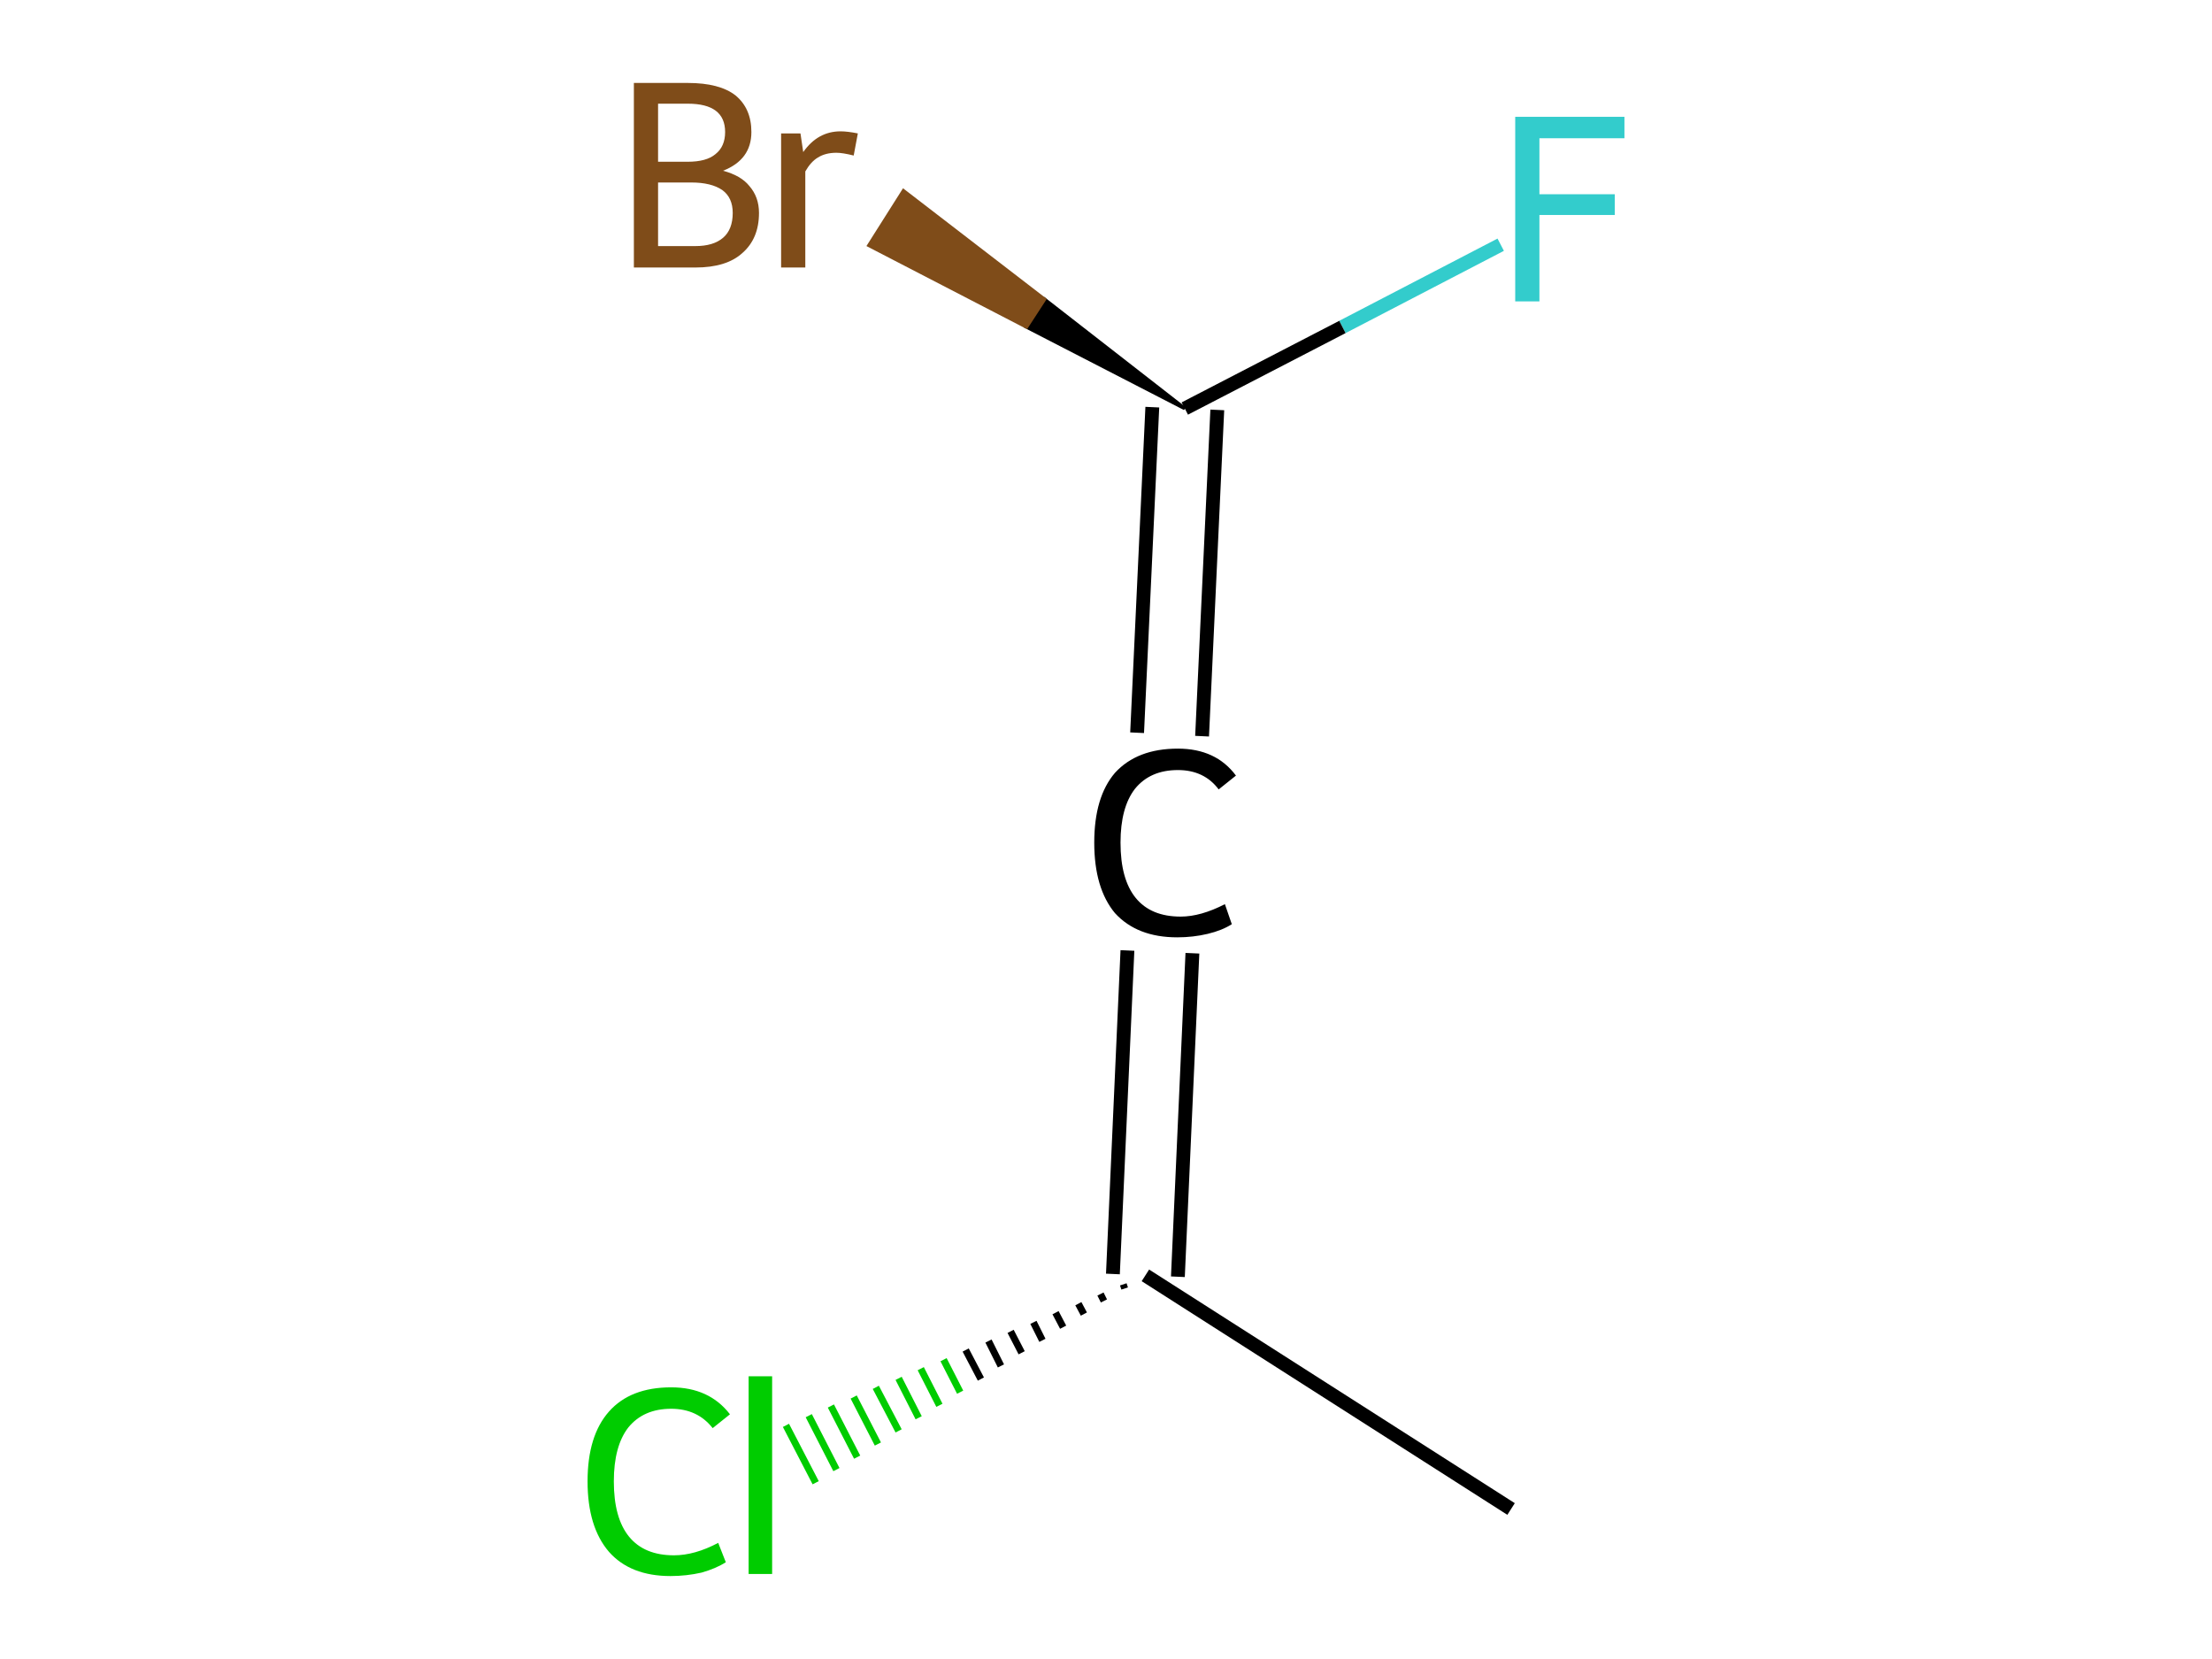
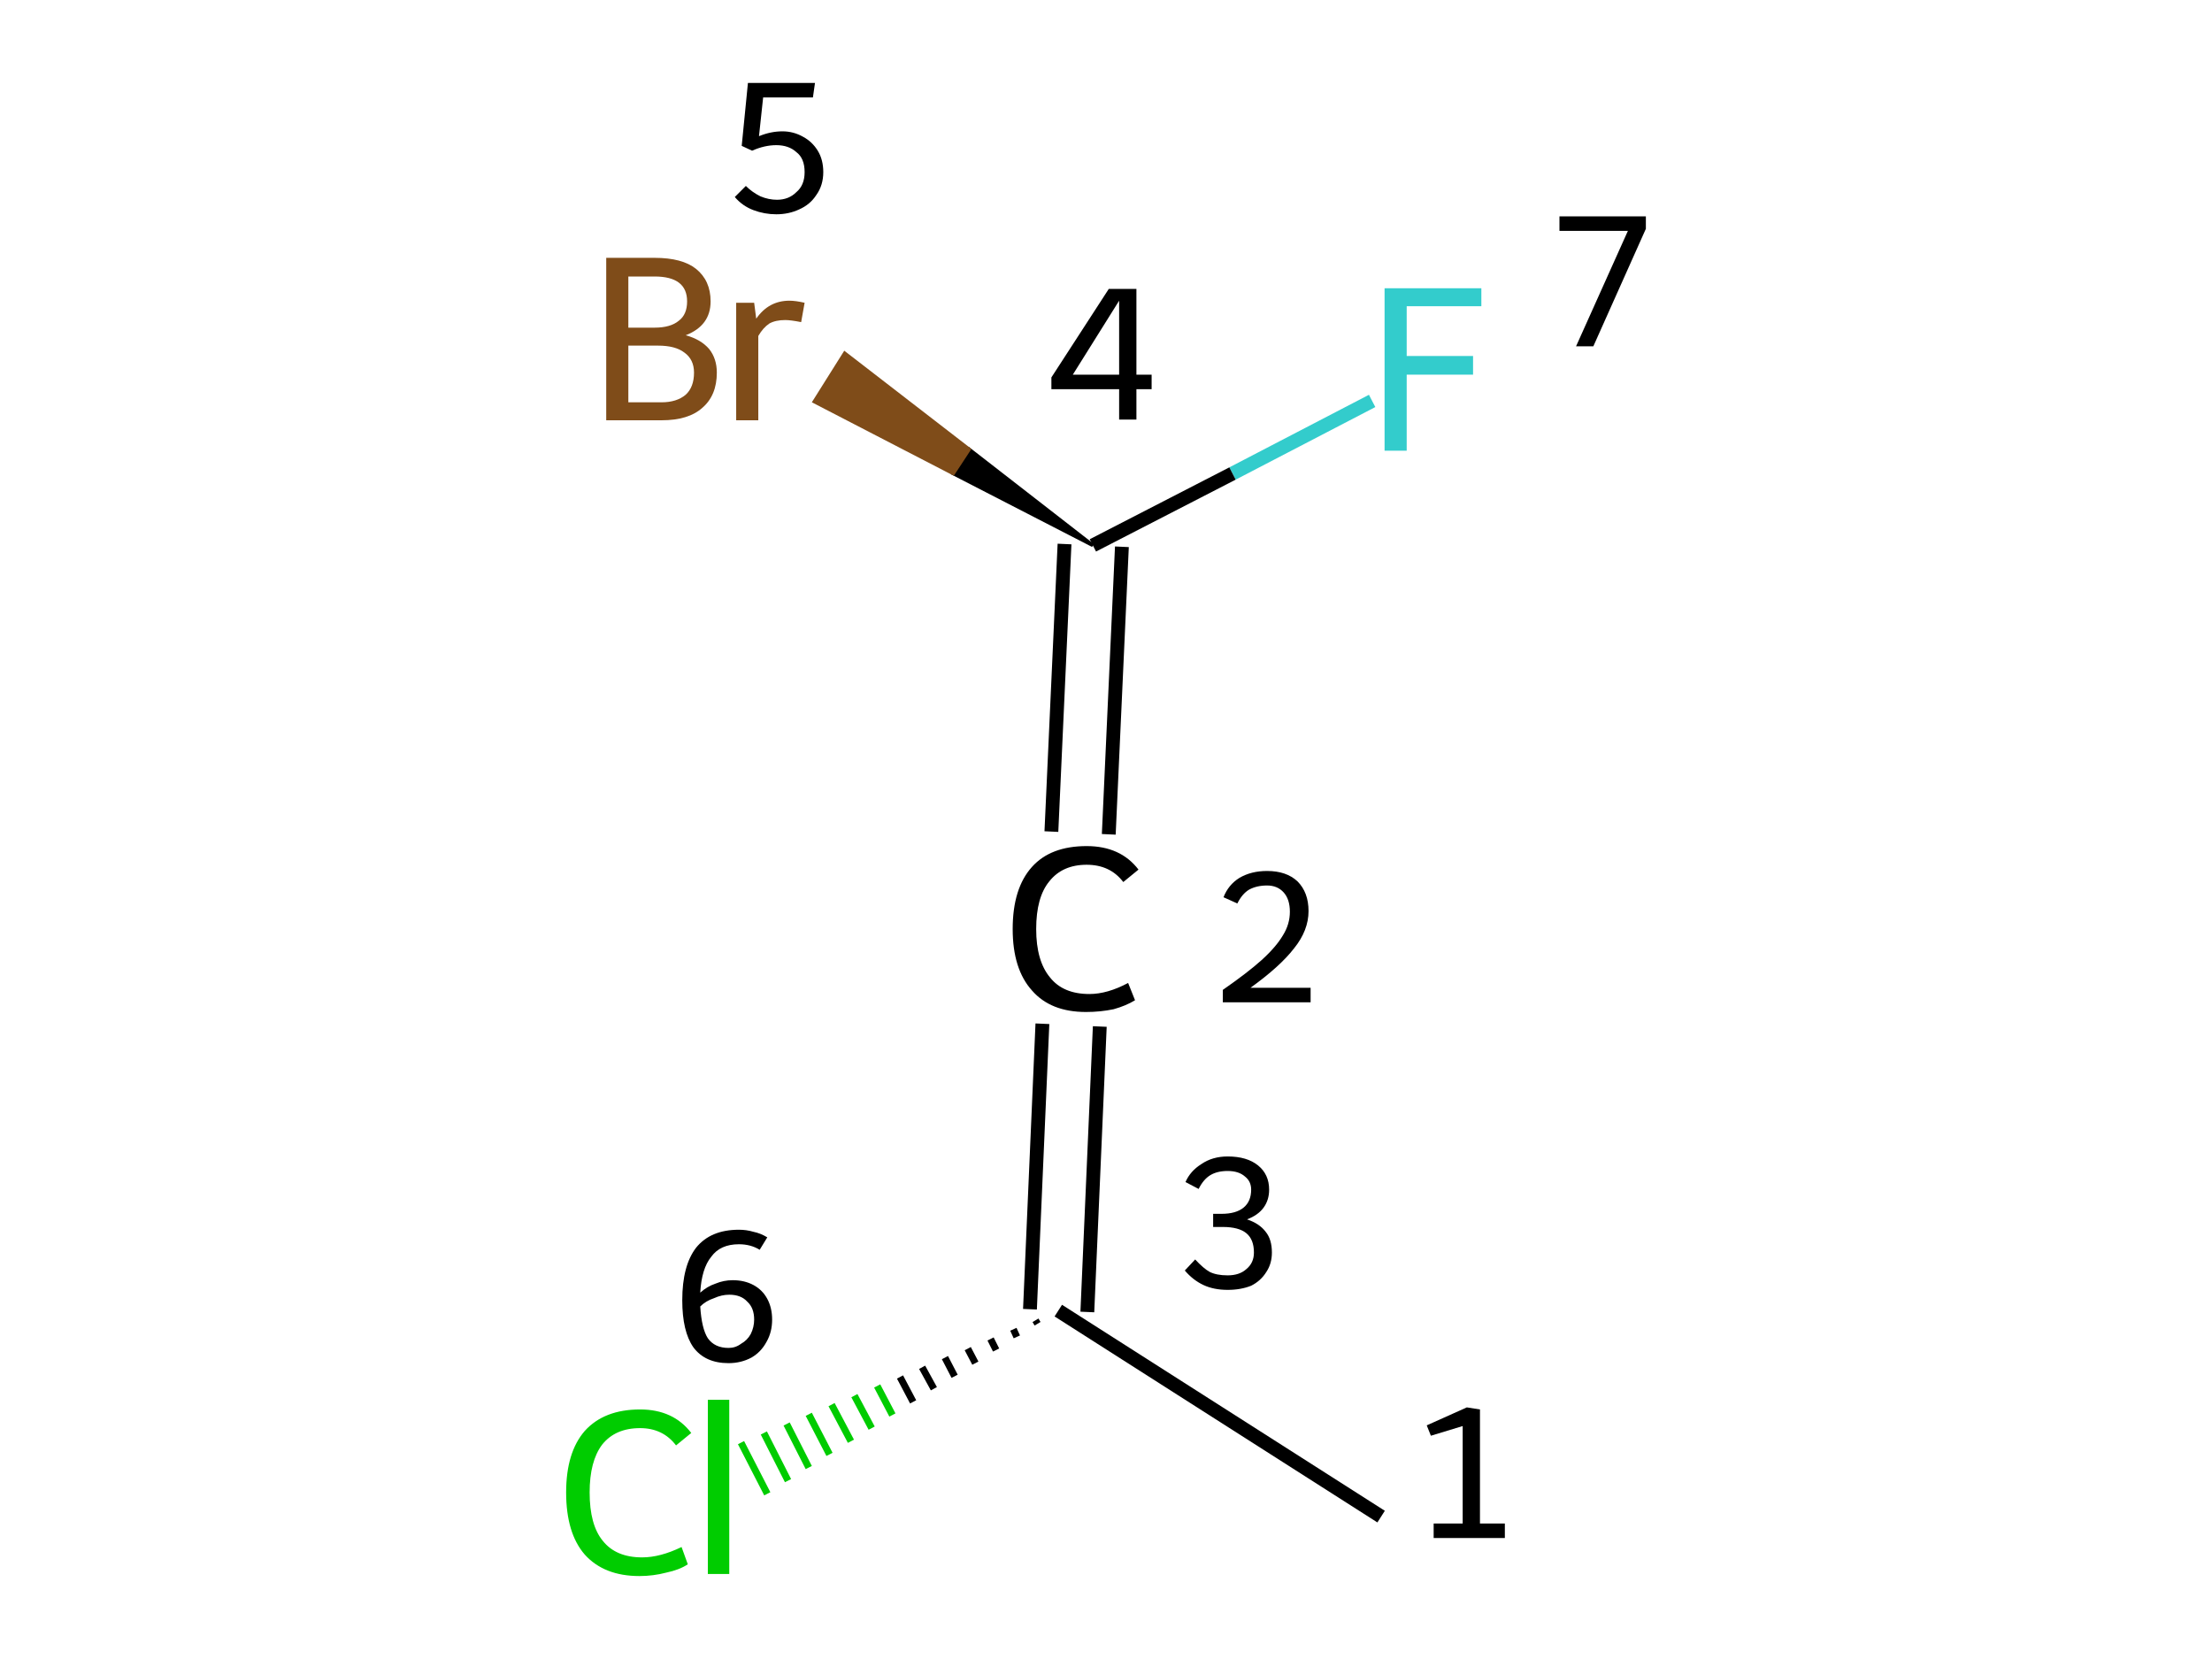
<svg xmlns="http://www.w3.org/2000/svg" version="1.1" baseProfile="full" xml:space="preserve" width="320px" height="240px" viewBox="0 0 320 240">
-   <path class="bond-0 atom-0 atom-1" d="M 217.1,35.4 L 194.2,47.3" style="fill:none;fill-rule:evenodd;stroke:#33CCCC;stroke-width:2.0px;stroke-linecap:butt;stroke-linejoin:miter;stroke-opacity:1" />
-   <path class="bond-0 atom-0 atom-1" d="M 194.2,47.3 L 171.4,59.1" style="fill:none;fill-rule:evenodd;stroke:#000000;stroke-width:2.0px;stroke-linecap:butt;stroke-linejoin:miter;stroke-opacity:1" />
-   <path class="bond-1 atom-1 atom-2" d="M 171.4,59.1 L 148.5,47.3 L 151.1,43.3 Z" style="fill:#000000;fill-rule:evenodd;fill-opacity:1;stroke:#000000;stroke-width:0.5px;stroke-linecap:butt;stroke-linejoin:miter;stroke-miterlimit:10;stroke-opacity:1;" />
-   <path class="bond-1 atom-1 atom-2" d="M 130.7,27.6 L 125.7,35.5 L 148.5,47.3 L 151.1,43.3 Z" style="fill:#7F4C19;fill-rule:evenodd;fill-opacity:1;stroke:#7F4C19;stroke-width:0.5px;stroke-linecap:butt;stroke-linejoin:miter;stroke-miterlimit:10;stroke-opacity:1;" />
-   <path class="bond-2 atom-1 atom-3" d="M 176.1,59.3 L 173.9,106.5" style="fill:none;fill-rule:evenodd;stroke:#000000;stroke-width:2.0px;stroke-linecap:butt;stroke-linejoin:miter;stroke-opacity:1" />
-   <path class="bond-2 atom-1 atom-3" d="M 166.7,58.9 L 164.5,106.0" style="fill:none;fill-rule:evenodd;stroke:#000000;stroke-width:2.0px;stroke-linecap:butt;stroke-linejoin:miter;stroke-opacity:1" />
-   <path class="bond-3 atom-3 atom-4" d="M 172.5,137.9 L 170.4,184.7" style="fill:none;fill-rule:evenodd;stroke:#000000;stroke-width:2.0px;stroke-linecap:butt;stroke-linejoin:miter;stroke-opacity:1" />
-   <path class="bond-3 atom-3 atom-4" d="M 163.1,137.5 L 161.0,184.3" style="fill:none;fill-rule:evenodd;stroke:#000000;stroke-width:2.0px;stroke-linecap:butt;stroke-linejoin:miter;stroke-opacity:1" />
-   <path class="bond-4 atom-4 atom-5" d="M 165.7,184.5 L 218.6,218.3" style="fill:none;fill-rule:evenodd;stroke:#000000;stroke-width:2.0px;stroke-linecap:butt;stroke-linejoin:miter;stroke-opacity:1" />
-   <path class="bond-5 atom-4 atom-6" d="M 162.7,186.4 L 162.5,185.8" style="fill:none;fill-rule:evenodd;stroke:#000000;stroke-width:1.0px;stroke-linecap:butt;stroke-linejoin:miter;stroke-opacity:1" />
-   <path class="bond-5 atom-4 atom-6" d="M 159.7,188.2 L 159.2,187.2" style="fill:none;fill-rule:evenodd;stroke:#000000;stroke-width:1.0px;stroke-linecap:butt;stroke-linejoin:miter;stroke-opacity:1" />
-   <path class="bond-5 atom-4 atom-6" d="M 156.8,190.1 L 156.0,188.6" style="fill:none;fill-rule:evenodd;stroke:#000000;stroke-width:1.0px;stroke-linecap:butt;stroke-linejoin:miter;stroke-opacity:1" />
-   <path class="bond-5 atom-4 atom-6" d="M 153.8,192.0 L 152.7,189.9" style="fill:none;fill-rule:evenodd;stroke:#000000;stroke-width:1.0px;stroke-linecap:butt;stroke-linejoin:miter;stroke-opacity:1" />
-   <path class="bond-5 atom-4 atom-6" d="M 150.8,193.9 L 149.5,191.3" style="fill:none;fill-rule:evenodd;stroke:#000000;stroke-width:1.0px;stroke-linecap:butt;stroke-linejoin:miter;stroke-opacity:1" />
-   <path class="bond-5 atom-4 atom-6" d="M 147.8,195.7 L 146.2,192.6" style="fill:none;fill-rule:evenodd;stroke:#000000;stroke-width:1.0px;stroke-linecap:butt;stroke-linejoin:miter;stroke-opacity:1" />
-   <path class="bond-5 atom-4 atom-6" d="M 144.8,197.6 L 143.0,194.0" style="fill:none;fill-rule:evenodd;stroke:#000000;stroke-width:1.0px;stroke-linecap:butt;stroke-linejoin:miter;stroke-opacity:1" />
-   <path class="bond-5 atom-4 atom-6" d="M 141.9,199.5 L 139.7,195.3" style="fill:none;fill-rule:evenodd;stroke:#000000;stroke-width:1.0px;stroke-linecap:butt;stroke-linejoin:miter;stroke-opacity:1" />
-   <path class="bond-5 atom-4 atom-6" d="M 138.9,201.4 L 136.5,196.7" style="fill:none;fill-rule:evenodd;stroke:#00CC00;stroke-width:1.0px;stroke-linecap:butt;stroke-linejoin:miter;stroke-opacity:1" />
-   <path class="bond-5 atom-4 atom-6" d="M 135.9,203.3 L 133.2,198.0" style="fill:none;fill-rule:evenodd;stroke:#00CC00;stroke-width:1.0px;stroke-linecap:butt;stroke-linejoin:miter;stroke-opacity:1" />
-   <path class="bond-5 atom-4 atom-6" d="M 132.9,205.1 L 130.0,199.4" style="fill:none;fill-rule:evenodd;stroke:#00CC00;stroke-width:1.0px;stroke-linecap:butt;stroke-linejoin:miter;stroke-opacity:1" />
-   <path class="bond-5 atom-4 atom-6" d="M 130.0,207.0 L 126.7,200.7" style="fill:none;fill-rule:evenodd;stroke:#00CC00;stroke-width:1.0px;stroke-linecap:butt;stroke-linejoin:miter;stroke-opacity:1" />
-   <path class="bond-5 atom-4 atom-6" d="M 127.0,208.9 L 123.5,202.1" style="fill:none;fill-rule:evenodd;stroke:#00CC00;stroke-width:1.0px;stroke-linecap:butt;stroke-linejoin:miter;stroke-opacity:1" />
-   <path class="bond-5 atom-4 atom-6" d="M 124.0,210.8 L 120.2,203.4" style="fill:none;fill-rule:evenodd;stroke:#00CC00;stroke-width:1.0px;stroke-linecap:butt;stroke-linejoin:miter;stroke-opacity:1" />
-   <path class="bond-5 atom-4 atom-6" d="M 121.0,212.6 L 117.0,204.8" style="fill:none;fill-rule:evenodd;stroke:#00CC00;stroke-width:1.0px;stroke-linecap:butt;stroke-linejoin:miter;stroke-opacity:1" />
-   <path class="bond-5 atom-4 atom-6" d="M 118.0,214.5 L 113.7,206.2" style="fill:none;fill-rule:evenodd;stroke:#00CC00;stroke-width:1.0px;stroke-linecap:butt;stroke-linejoin:miter;stroke-opacity:1" />
-   <path class="atom-0" d="M 219.2 16.9 L 235.0 16.9 L 235.0 20.0 L 222.7 20.0 L 222.7 28.1 L 233.6 28.1 L 233.6 31.1 L 222.7 31.1 L 222.7 43.6 L 219.2 43.6 L 219.2 16.9 " fill="#33CCCC" />
-   <path class="atom-2" d="M 104.6 24.7 Q 107.2 25.4, 108.4 26.9 Q 109.8 28.5, 109.8 30.8 Q 109.8 34.5, 107.4 36.6 Q 105.1 38.7, 100.6 38.7 L 91.7 38.7 L 91.7 12.0 L 99.5 12.0 Q 104.1 12.0, 106.4 13.8 Q 108.7 15.7, 108.7 19.1 Q 108.7 23.1, 104.6 24.7 M 95.2 15.0 L 95.2 23.4 L 99.5 23.4 Q 102.2 23.4, 103.5 22.3 Q 104.9 21.2, 104.9 19.1 Q 104.9 15.0, 99.5 15.0 L 95.2 15.0 M 100.6 35.6 Q 103.2 35.6, 104.6 34.4 Q 106.0 33.2, 106.0 30.8 Q 106.0 28.6, 104.5 27.5 Q 102.9 26.4, 100.0 26.4 L 95.2 26.4 L 95.2 35.6 L 100.6 35.6 " fill="#7F4C19" />
-   <path class="atom-2" d="M 115.8 19.3 L 116.2 22.0 Q 118.3 19.0, 121.6 19.0 Q 122.6 19.0, 124.1 19.3 L 123.5 22.5 Q 121.9 22.1, 121.0 22.1 Q 119.4 22.1, 118.3 22.8 Q 117.3 23.4, 116.5 24.8 L 116.5 38.7 L 113.0 38.7 L 113.0 19.3 L 115.8 19.3 " fill="#7F4C19" />
-   <path class="atom-3" d="M 158.3 121.9 Q 158.3 115.3, 161.3 111.8 Q 164.5 108.3, 170.4 108.3 Q 175.9 108.3, 178.8 112.2 L 176.3 114.2 Q 174.2 111.4, 170.4 111.4 Q 166.4 111.4, 164.2 114.1 Q 162.1 116.8, 162.1 121.9 Q 162.1 127.2, 164.3 129.9 Q 166.5 132.6, 170.8 132.6 Q 173.7 132.6, 177.2 130.8 L 178.2 133.7 Q 176.8 134.6, 174.7 135.1 Q 172.6 135.6, 170.3 135.6 Q 164.5 135.6, 161.3 132.1 Q 158.3 128.5, 158.3 121.9 " fill="#000000" />
-   <path class="atom-6" d="M 85.0 214.3 Q 85.0 207.7, 88.1 204.2 Q 91.2 200.7, 97.1 200.7 Q 102.6 200.7, 105.6 204.6 L 103.1 206.6 Q 100.9 203.8, 97.1 203.8 Q 93.1 203.8, 90.9 206.5 Q 88.8 209.2, 88.8 214.3 Q 88.8 219.6, 91.0 222.3 Q 93.2 225.0, 97.5 225.0 Q 100.5 225.0, 103.9 223.2 L 105.0 226.0 Q 103.6 226.9, 101.5 227.5 Q 99.3 228.0, 97.0 228.0 Q 91.2 228.0, 88.1 224.5 Q 85.0 220.9, 85.0 214.3 " fill="#00CC00" />
-   <path class="atom-6" d="M 108.3 199.1 L 111.7 199.1 L 111.7 227.7 L 108.3 227.7 L 108.3 199.1 " fill="#00CC00" />
+   <path class="bond-0 atom-0 atom-1" d="M 198.5,58.0 L 178.3,68.5" style="fill:none;fill-rule:evenodd;stroke:#33CCCC;stroke-width:2.0px;stroke-linecap:butt;stroke-linejoin:miter;stroke-opacity:1" />
+   <path class="bond-0 atom-0 atom-1" d="M 178.3,68.5 L 158.1,78.9" style="fill:none;fill-rule:evenodd;stroke:#000000;stroke-width:2.0px;stroke-linecap:butt;stroke-linejoin:miter;stroke-opacity:1" />
+   <path class="bond-1 atom-1 atom-2" d="M 158.1,78.9 L 137.9,68.5 L 140.2,65.0 Z" style="fill:#000000;fill-rule:evenodd;fill-opacity:1;stroke:#000000;stroke-width:0.5px;stroke-linecap:butt;stroke-linejoin:miter;stroke-miterlimit:10;stroke-opacity:1;" />
+   <path class="bond-1 atom-1 atom-2" d="M 122.2,51.1 L 117.8,58.1 L 137.9,68.5 L 140.2,65.0 Z" style="fill:#7F4C19;fill-rule:evenodd;fill-opacity:1;stroke:#7F4C19;stroke-width:0.5px;stroke-linecap:butt;stroke-linejoin:miter;stroke-miterlimit:10;stroke-opacity:1;" />
+   <path class="bond-2 atom-1 atom-3" d="M 162.3,79.1 L 160.4,120.7" style="fill:none;fill-rule:evenodd;stroke:#000000;stroke-width:2.0px;stroke-linecap:butt;stroke-linejoin:miter;stroke-opacity:1" />
+   <path class="bond-2 atom-1 atom-3" d="M 154.0,78.7 L 152.1,120.3" style="fill:none;fill-rule:evenodd;stroke:#000000;stroke-width:2.0px;stroke-linecap:butt;stroke-linejoin:miter;stroke-opacity:1" />
+   <path class="bond-3 atom-3 atom-4" d="M 159.1,148.5 L 157.3,189.8" style="fill:none;fill-rule:evenodd;stroke:#000000;stroke-width:2.0px;stroke-linecap:butt;stroke-linejoin:miter;stroke-opacity:1" />
+   <path class="bond-3 atom-3 atom-4" d="M 150.8,148.1 L 149.0,189.4" style="fill:none;fill-rule:evenodd;stroke:#000000;stroke-width:2.0px;stroke-linecap:butt;stroke-linejoin:miter;stroke-opacity:1" />
+   <path class="bond-4 atom-4 atom-5" d="M 153.1,189.6 L 199.8,219.4" style="fill:none;fill-rule:evenodd;stroke:#000000;stroke-width:2.0px;stroke-linecap:butt;stroke-linejoin:miter;stroke-opacity:1" />
+   <path class="bond-5 atom-4 atom-6" d="M 150.1,191.5 L 149.8,191.0" style="fill:none;fill-rule:evenodd;stroke:#000000;stroke-width:1.0px;stroke-linecap:butt;stroke-linejoin:miter;stroke-opacity:1" />
+   <path class="bond-5 atom-4 atom-6" d="M 147.1,193.4 L 146.6,192.3" style="fill:none;fill-rule:evenodd;stroke:#000000;stroke-width:1.0px;stroke-linecap:butt;stroke-linejoin:miter;stroke-opacity:1" />
+   <path class="bond-5 atom-4 atom-6" d="M 144.1,195.3 L 143.3,193.7" style="fill:none;fill-rule:evenodd;stroke:#000000;stroke-width:1.0px;stroke-linecap:butt;stroke-linejoin:miter;stroke-opacity:1" />
+   <path class="bond-5 atom-4 atom-6" d="M 141.1,197.2 L 140.0,195.1" style="fill:none;fill-rule:evenodd;stroke:#000000;stroke-width:1.0px;stroke-linecap:butt;stroke-linejoin:miter;stroke-opacity:1" />
+   <path class="bond-5 atom-4 atom-6" d="M 138.1,199.1 L 136.7,196.4" style="fill:none;fill-rule:evenodd;stroke:#000000;stroke-width:1.0px;stroke-linecap:butt;stroke-linejoin:miter;stroke-opacity:1" />
+   <path class="bond-5 atom-4 atom-6" d="M 135.1,200.9 L 133.4,197.8" style="fill:none;fill-rule:evenodd;stroke:#000000;stroke-width:1.0px;stroke-linecap:butt;stroke-linejoin:miter;stroke-opacity:1" />
+   <path class="bond-5 atom-4 atom-6" d="M 132.1,202.8 L 130.2,199.2" style="fill:none;fill-rule:evenodd;stroke:#000000;stroke-width:1.0px;stroke-linecap:butt;stroke-linejoin:miter;stroke-opacity:1" />
+   <path class="bond-5 atom-4 atom-6" d="M 129.1,204.7 L 126.9,200.5" style="fill:none;fill-rule:evenodd;stroke:#00CC00;stroke-width:1.0px;stroke-linecap:butt;stroke-linejoin:miter;stroke-opacity:1" />
+   <path class="bond-5 atom-4 atom-6" d="M 126.1,206.6 L 123.6,201.9" style="fill:none;fill-rule:evenodd;stroke:#00CC00;stroke-width:1.0px;stroke-linecap:butt;stroke-linejoin:miter;stroke-opacity:1" />
+   <path class="bond-5 atom-4 atom-6" d="M 123.1,208.5 L 120.3,203.2" style="fill:none;fill-rule:evenodd;stroke:#00CC00;stroke-width:1.0px;stroke-linecap:butt;stroke-linejoin:miter;stroke-opacity:1" />
+   <path class="bond-5 atom-4 atom-6" d="M 120.0,210.4 L 117.0,204.6" style="fill:none;fill-rule:evenodd;stroke:#00CC00;stroke-width:1.0px;stroke-linecap:butt;stroke-linejoin:miter;stroke-opacity:1" />
+   <path class="bond-5 atom-4 atom-6" d="M 117.0,212.3 L 113.8,206.0" style="fill:none;fill-rule:evenodd;stroke:#00CC00;stroke-width:1.0px;stroke-linecap:butt;stroke-linejoin:miter;stroke-opacity:1" />
+   <path class="bond-5 atom-4 atom-6" d="M 114.0,214.2 L 110.5,207.3" style="fill:none;fill-rule:evenodd;stroke:#00CC00;stroke-width:1.0px;stroke-linecap:butt;stroke-linejoin:miter;stroke-opacity:1" />
+   <path class="bond-5 atom-4 atom-6" d="M 111.0,216.1 L 107.2,208.7" style="fill:none;fill-rule:evenodd;stroke:#00CC00;stroke-width:1.0px;stroke-linecap:butt;stroke-linejoin:miter;stroke-opacity:1" />
+   <path class="atom-0" d="M 200.3 41.7 L 214.3 41.7 L 214.3 44.3 L 203.5 44.3 L 203.5 51.5 L 213.1 51.5 L 213.1 54.2 L 203.5 54.2 L 203.5 65.2 L 200.3 65.2 L 200.3 41.7 " fill="#33CCCC" />
+   <path class="atom-2" d="M 99.2 48.5 Q 101.4 49.1, 102.6 50.5 Q 103.7 51.9, 103.7 53.9 Q 103.7 57.2, 101.6 59.0 Q 99.6 60.8, 95.7 60.8 L 87.7 60.8 L 87.7 37.3 L 94.7 37.3 Q 98.7 37.3, 100.7 38.9 Q 102.8 40.6, 102.8 43.6 Q 102.8 47.1, 99.2 48.5 M 90.9 40.0 L 90.9 47.4 L 94.7 47.4 Q 97.0 47.4, 98.2 46.4 Q 99.4 45.5, 99.4 43.6 Q 99.4 40.0, 94.7 40.0 L 90.9 40.0 M 95.7 58.2 Q 97.9 58.2, 99.2 57.1 Q 100.4 56.0, 100.4 53.9 Q 100.4 52.0, 99.0 51.0 Q 97.7 50.0, 95.2 50.0 L 90.9 50.0 L 90.9 58.2 L 95.7 58.2 " fill="#7F4C19" />
+   <path class="atom-2" d="M 109.1 43.8 L 109.4 46.1 Q 111.2 43.5, 114.2 43.5 Q 115.1 43.5, 116.4 43.8 L 115.9 46.6 Q 114.4 46.3, 113.6 46.3 Q 112.2 46.3, 111.3 46.8 Q 110.4 47.4, 109.7 48.6 L 109.7 60.8 L 106.5 60.8 L 106.5 43.8 L 109.1 43.8 " fill="#7F4C19" />
+   <path class="atom-3" d="M 146.5 134.4 Q 146.5 128.5, 149.3 125.4 Q 152.0 122.4, 157.2 122.4 Q 162.1 122.4, 164.7 125.8 L 162.5 127.6 Q 160.6 125.1, 157.2 125.1 Q 153.7 125.1, 151.8 127.5 Q 149.9 129.8, 149.9 134.4 Q 149.9 139.0, 151.9 141.4 Q 153.8 143.8, 157.6 143.8 Q 160.2 143.8, 163.2 142.2 L 164.2 144.7 Q 162.9 145.5, 161.1 146.0 Q 159.2 146.4, 157.1 146.4 Q 152.0 146.4, 149.3 143.3 Q 146.5 140.2, 146.5 134.4 " fill="#000000" />
+   <path class="atom-6" d="M 81.9 215.9 Q 81.9 210.1, 84.6 207.0 Q 87.4 203.9, 92.6 203.9 Q 97.4 203.9, 100.0 207.3 L 97.8 209.1 Q 95.9 206.6, 92.6 206.6 Q 89.0 206.6, 87.1 209.0 Q 85.3 211.4, 85.3 215.9 Q 85.3 220.6, 87.2 222.9 Q 89.1 225.3, 92.9 225.3 Q 95.5 225.3, 98.6 223.8 L 99.5 226.3 Q 98.3 227.1, 96.4 227.5 Q 94.5 228.0, 92.5 228.0 Q 87.4 228.0, 84.6 224.9 Q 81.9 221.8, 81.9 215.9 " fill="#00CC00" />
+   <path class="atom-6" d="M 102.4 202.5 L 105.5 202.5 L 105.5 227.7 L 102.4 227.7 L 102.4 202.5 " fill="#00CC00" />
+   <path class="note" d="M 235.5 33.4 L 225.6 33.4 L 225.6 31.3 L 238.1 31.3 L 238.1 33.1 L 230.5 50.1 L 228.0 50.1 L 235.5 33.4 " fill="#000000" />
+   <path class="note" d="M 164.4 54.2 L 166.6 54.2 L 166.6 56.3 L 164.4 56.3 L 164.4 60.7 L 161.9 60.7 L 161.9 56.3 L 152.1 56.3 L 152.1 54.6 L 160.4 41.8 L 164.4 41.8 L 164.4 54.2 M 155.2 54.2 L 161.9 54.2 L 161.9 43.5 L 155.2 54.2 " fill="#000000" />
+   <path class="note" d="M 113.2 19.0 Q 114.8 19.0, 116.2 19.8 Q 117.5 20.5, 118.3 21.8 Q 119.1 23.1, 119.1 24.9 Q 119.1 26.8, 118.1 28.2 Q 117.2 29.6, 115.6 30.3 Q 114.1 31.0, 112.3 31.0 Q 110.6 31.0, 109.0 30.4 Q 107.4 29.8, 106.3 28.5 L 107.9 26.9 Q 108.8 27.8, 110.0 28.4 Q 111.2 28.9, 112.4 28.9 Q 114.1 28.9, 115.2 27.8 Q 116.4 26.8, 116.4 24.9 Q 116.4 22.9, 115.2 22.0 Q 114.1 21.0, 112.3 21.0 Q 110.6 21.0, 108.8 21.8 L 107.3 21.1 L 108.2 12.0 L 117.9 12.0 L 117.6 14.1 L 110.4 14.1 L 109.8 19.7 Q 111.5 19.0, 113.2 19.0 " fill="#000000" />
+   <path class="note" d="M 177.0 129.8 Q 177.7 128.0, 179.3 127.0 Q 181.0 126.0, 183.3 126.0 Q 186.1 126.0, 187.7 127.5 Q 189.3 129.1, 189.3 131.8 Q 189.3 134.6, 187.2 137.2 Q 185.2 139.8, 180.9 142.9 L 189.6 142.9 L 189.6 145.0 L 176.9 145.0 L 176.9 143.2 Q 180.5 140.7, 182.5 138.9 Q 184.6 137.0, 185.6 135.3 Q 186.6 133.7, 186.6 131.9 Q 186.6 130.1, 185.7 129.1 Q 184.8 128.1, 183.3 128.1 Q 181.8 128.1, 180.7 128.7 Q 179.7 129.3, 179.0 130.7 L 177.0 129.8 " fill="#000000" />
+   <path class="note" d="M 180.4 176.4 Q 182.2 177.0, 183.1 178.2 Q 184.0 179.3, 184.0 181.2 Q 184.0 182.8, 183.2 184.0 Q 182.4 185.3, 181.0 186.0 Q 179.5 186.6, 177.6 186.6 Q 175.6 186.6, 174.1 185.9 Q 172.6 185.2, 171.4 183.8 L 172.9 182.2 Q 174.1 183.5, 175.0 184.0 Q 176.0 184.5, 177.6 184.5 Q 179.3 184.5, 180.3 183.6 Q 181.4 182.7, 181.4 181.2 Q 181.4 179.3, 180.3 178.4 Q 179.2 177.5, 176.9 177.5 L 175.5 177.5 L 175.5 175.6 L 176.7 175.6 Q 178.8 175.6, 179.9 174.7 Q 181.0 173.8, 181.0 172.1 Q 181.0 170.9, 180.1 170.2 Q 179.2 169.4, 177.6 169.4 Q 176.1 169.4, 175.1 170.0 Q 174.1 170.6, 173.4 172.0 L 171.5 171.0 Q 172.2 169.4, 173.8 168.4 Q 175.4 167.3, 177.6 167.3 Q 180.4 167.3, 182.0 168.6 Q 183.6 169.9, 183.6 172.1 Q 183.6 173.6, 182.8 174.7 Q 182.0 175.8, 180.4 176.4 " fill="#000000" />
+   <path class="note" d="M 207.4 220.4 L 211.6 220.4 L 211.6 206.3 L 207.0 207.7 L 206.4 206.2 L 212.2 203.6 L 214.1 203.9 L 214.1 220.4 L 217.7 220.4 L 217.7 222.5 L 207.4 222.5 L 207.4 220.4 " fill="#000000" />
+   <path class="note" d="M 106.0 185.2 Q 107.7 185.2, 109.0 185.9 Q 110.3 186.6, 111.0 187.9 Q 111.7 189.2, 111.7 190.9 Q 111.7 192.7, 110.9 194.1 Q 110.1 195.6, 108.7 196.4 Q 107.2 197.2, 105.4 197.2 Q 102.0 197.2, 100.3 194.9 Q 98.7 192.6, 98.7 188.1 Q 98.7 183.1, 100.7 180.5 Q 102.8 177.9, 106.9 177.9 Q 108.0 177.9, 109.0 178.2 Q 110.0 178.4, 111.0 179.0 L 109.9 180.8 Q 108.6 180.0, 106.9 180.0 Q 104.2 180.0, 102.9 181.8 Q 101.5 183.5, 101.3 187.0 Q 102.3 186.1, 103.5 185.7 Q 104.7 185.2, 106.0 185.2 M 105.4 195.0 Q 106.4 195.0, 107.2 194.4 Q 108.1 193.9, 108.6 193.0 Q 109.1 192.0, 109.1 190.9 Q 109.1 189.2, 108.1 188.3 Q 107.2 187.3, 105.5 187.3 Q 104.4 187.3, 103.3 187.8 Q 102.1 188.2, 101.3 189.0 Q 101.5 192.2, 102.4 193.6 Q 103.4 195.0, 105.4 195.0 " fill="#000000" />
</svg>
